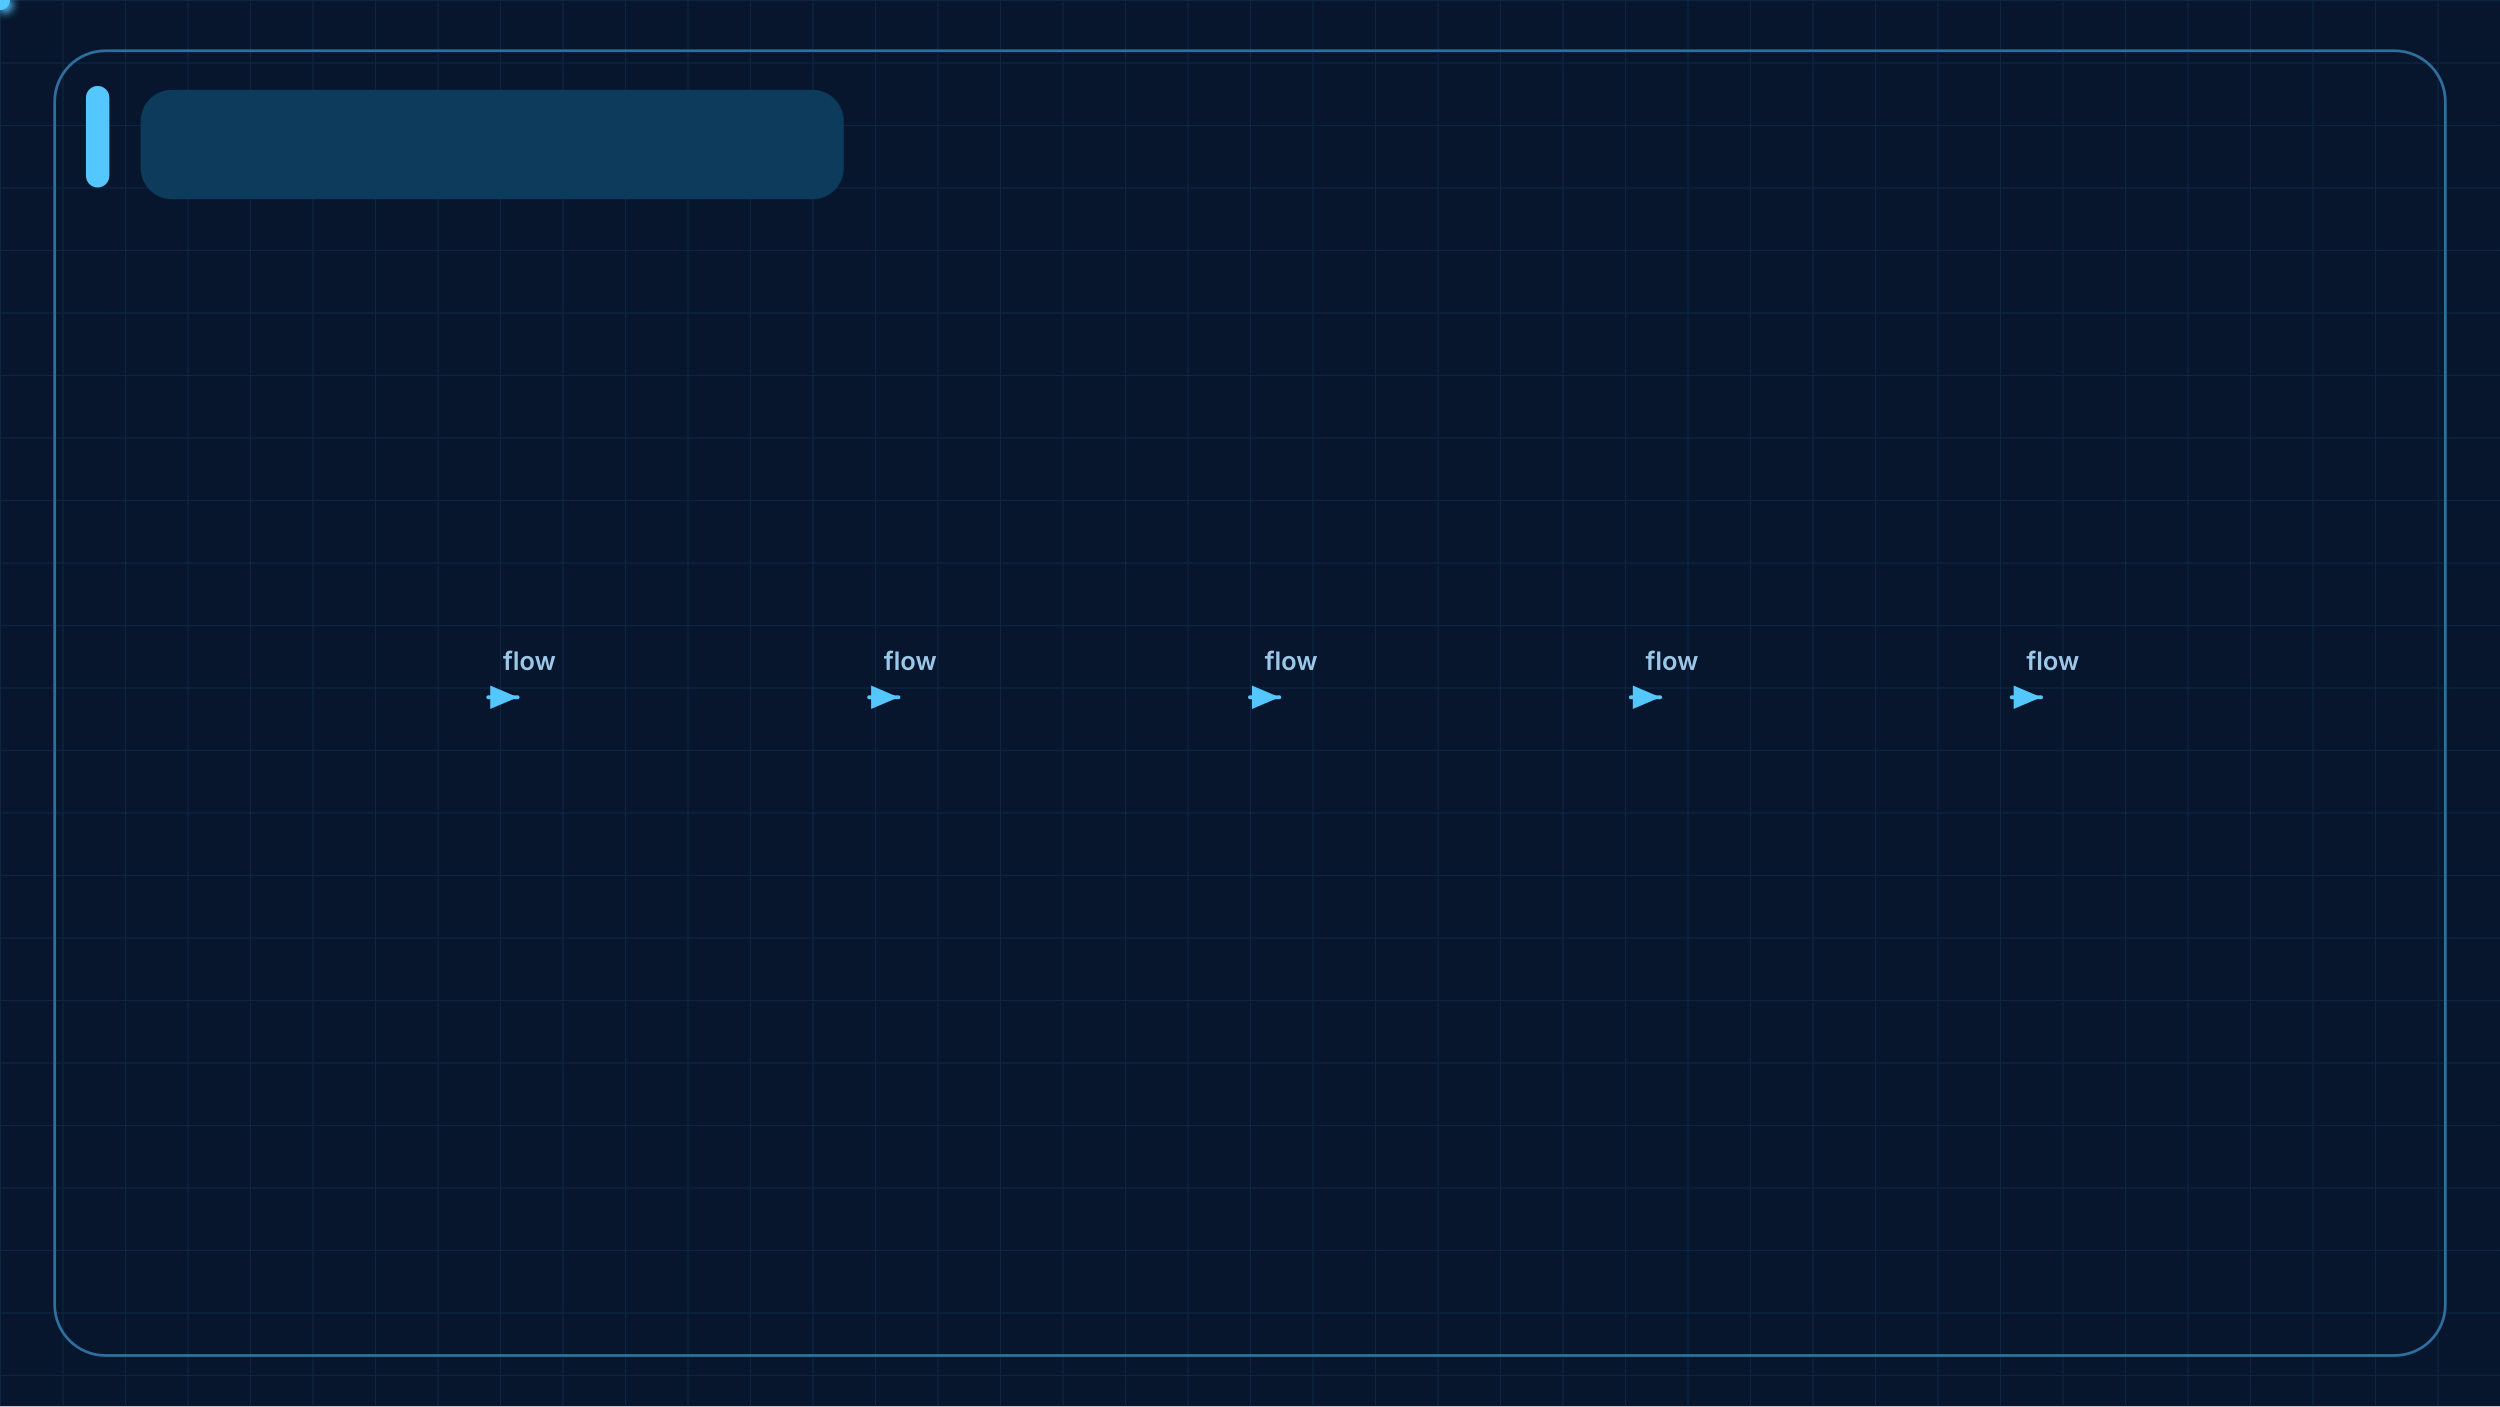
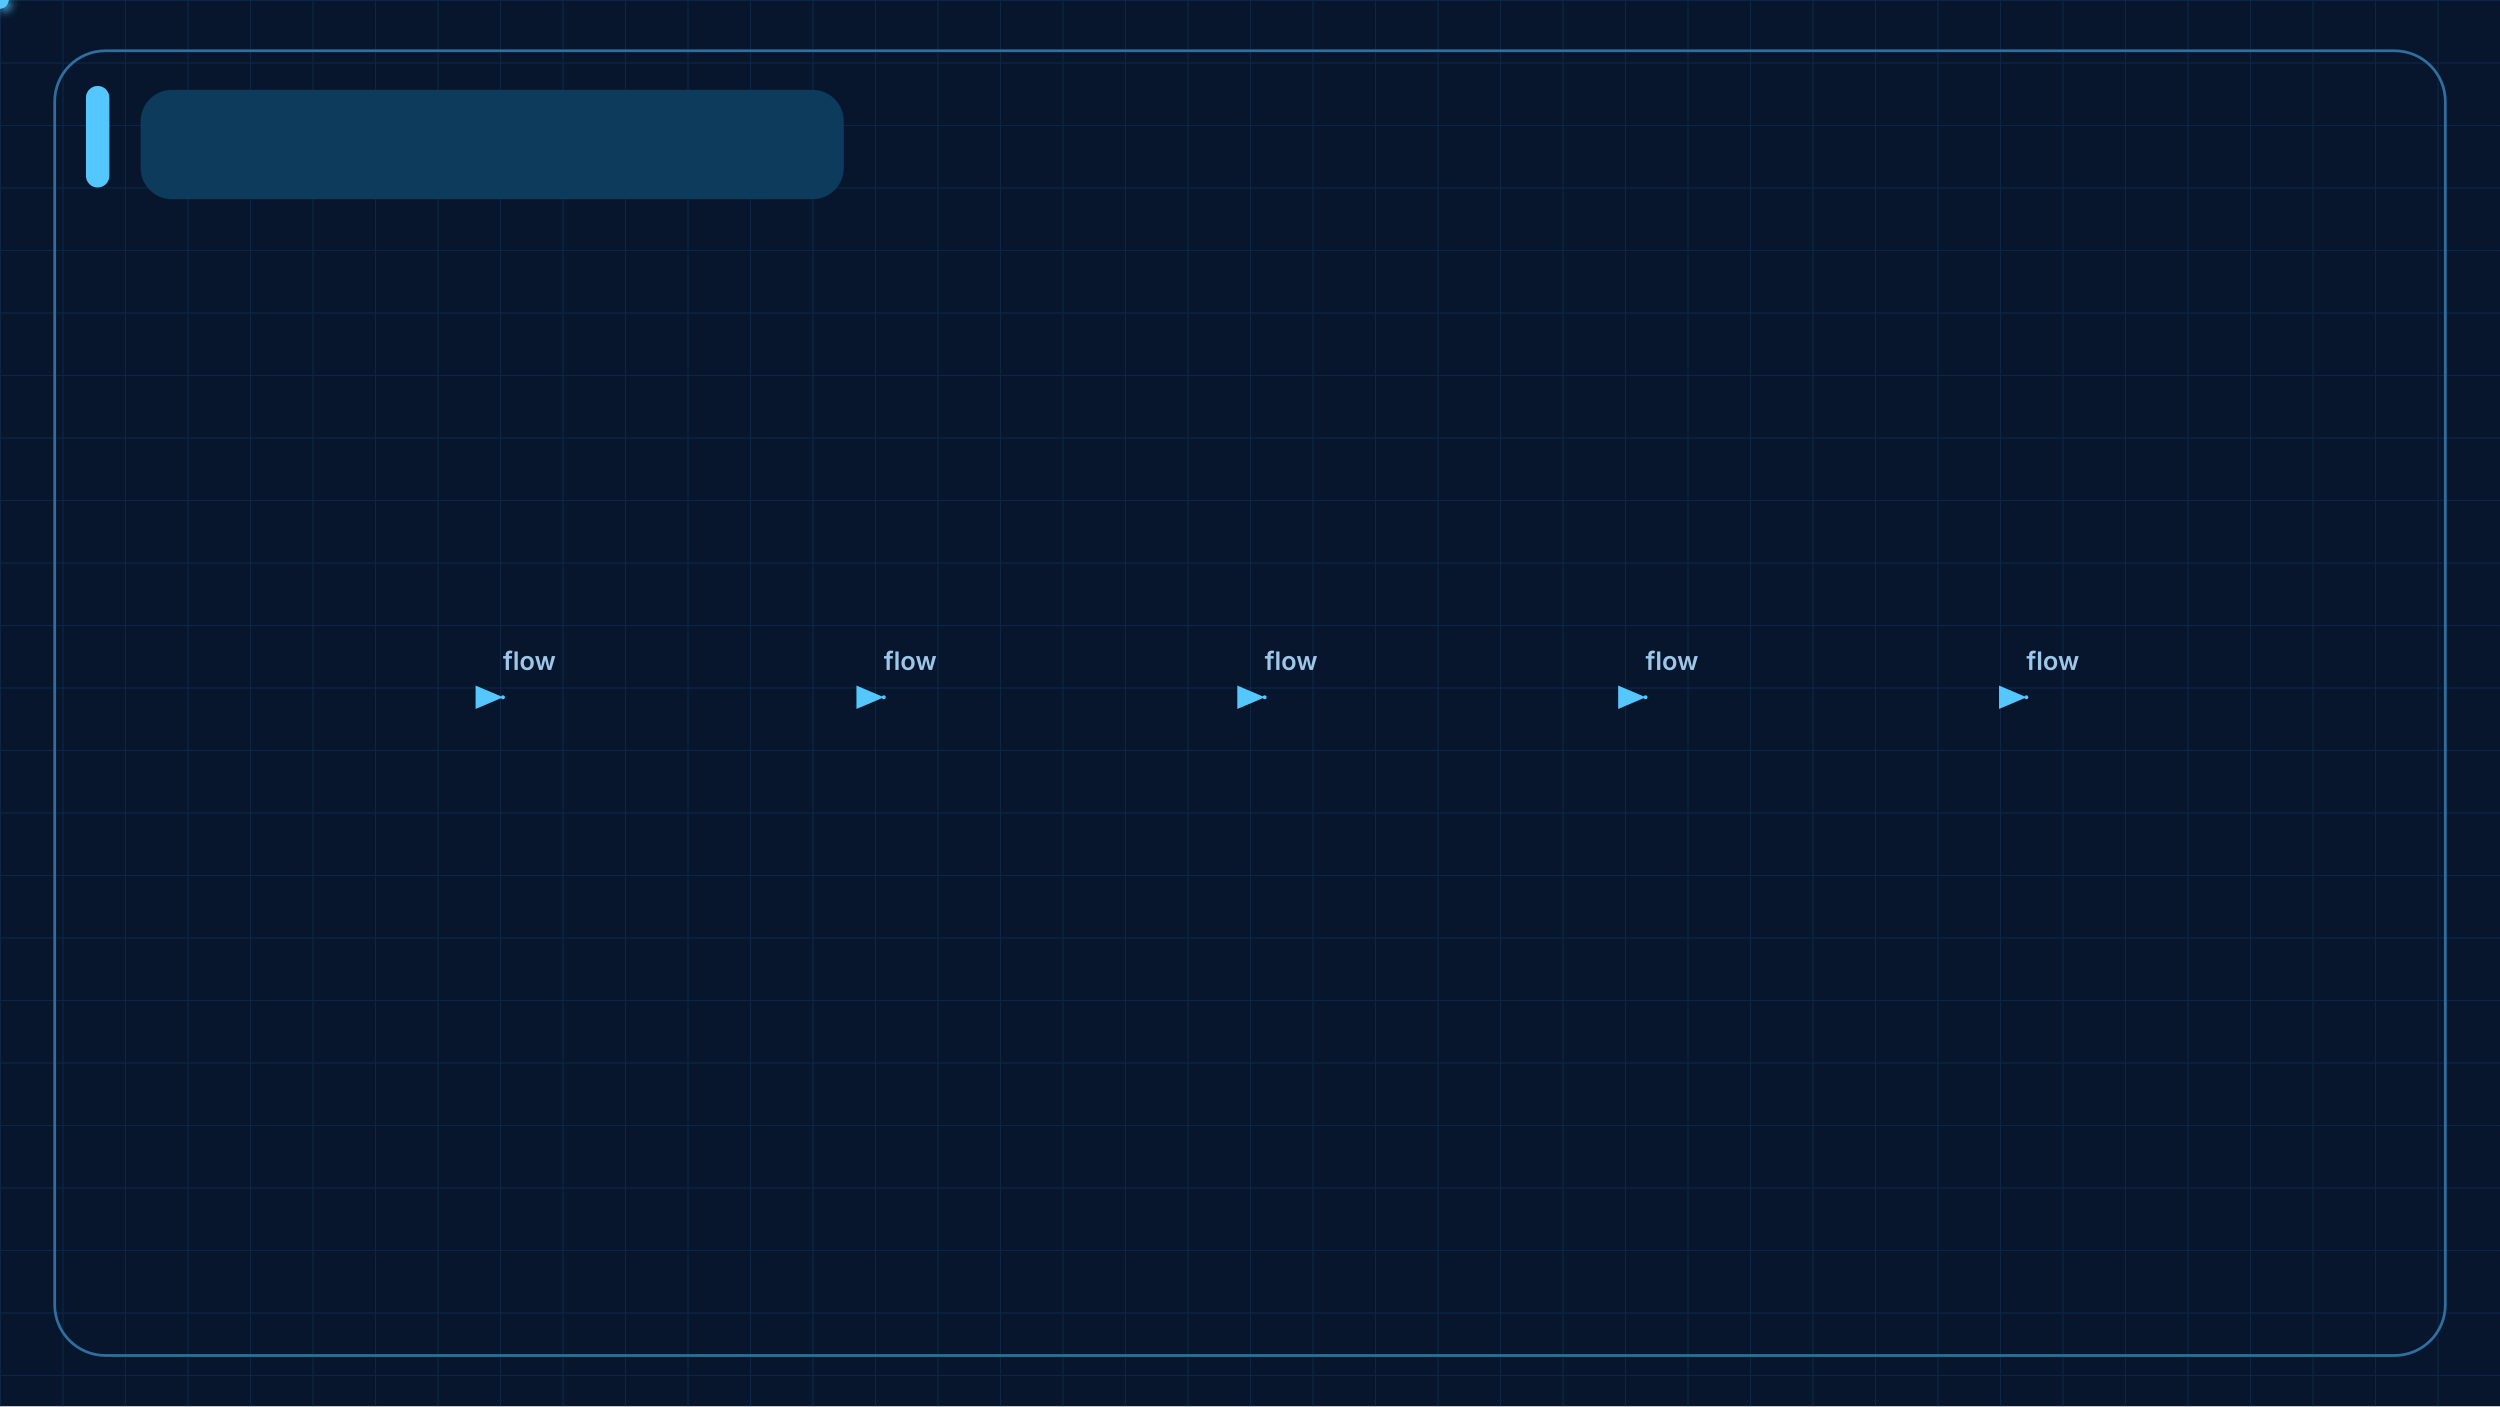
- <svg xmlns="http://www.w3.org/2000/svg" width="1280" height="720" viewBox="0 0 1280 720" role="img" aria-labelledby="diagram-title diagram-desc" data-motion-profile="teaching" data-motion-sequence="step-stagger" data-motion-edge="signal-arrow" data-motion-node="icon-performance" data-motion-group="soft-reveal" data-motion-title="highlight-sweep" data-motion-reduced="subtle">
+ <svg xmlns="http://www.w3.org/2000/svg" width="1280" height="720" viewBox="0 0 1280 720" role="img" aria-labelledby="diagram-title diagram-desc" data-motion-profile="teaching" data-motion-sequence="step-stagger" data-motion-edge="signal-arrow" data-motion-node="icon-performance" data-motion-group="soft-reveal" data-motion-title="highlight-sweep" data-motion-reduced="subtle" data-icon-system="illustrated-character-v1">
  <style>
  .title { font: 700 42px ui-sans-serif, system-ui, -apple-system, BlinkMacSystemFont, "Segoe UI", sans-serif; letter-spacing: 0; }
  .subtitle { font: 400 16px ui-sans-serif, system-ui, -apple-system, BlinkMacSystemFont, "Segoe UI", sans-serif; }
  .node-title { font: 700 18px ui-sans-serif, system-ui, -apple-system, BlinkMacSystemFont, "Segoe UI", sans-serif; }
  .node-caption { font: 400 13px ui-sans-serif, system-ui, -apple-system, BlinkMacSystemFont, "Segoe UI", sans-serif; opacity: 0.84; }
  .group-label { font: 700 14px ui-sans-serif, system-ui, -apple-system, BlinkMacSystemFont, "Segoe UI", sans-serif; text-transform: uppercase; letter-spacing: 0.08em; }
  .edge-label { font: 600 13px ui-sans-serif, system-ui, -apple-system, BlinkMacSystemFont, "Segoe UI", sans-serif; }
  .step-label { font: 700 12px ui-sans-serif, system-ui, -apple-system, BlinkMacSystemFont, "Segoe UI", sans-serif; }
  .edge-flow { stroke-linecap: round; }
  .edge-draw, .edge-base { stroke-linecap: round; stroke-linejoin: round; }
  .edge-particle { filter: url(#particle-glow); }
  .edge-arrow-particle { filter: url(#particle-glow); }
  .semantic-icon { vector-effect: non-scaling-stroke; }
  .semantic-icon-breathe { transform-box: fill-box; transform-origin: center; animation: semanticIconBreathe 2.8s ease-in-out infinite; }
  .icon-breathe-halo { pointer-events: none; filter: url(#particle-glow); }
  .node-glow, .node-burst { pointer-events: none; }
  #title-accent { transform-origin: 50px 70px; animation: titlePulse 4.8s ease-in-out infinite; }
  #title-highlight { transform-origin: 252px 74px; animation: titleSlide 5.6s ease-in-out infinite; }
  @keyframes titlePulse { 0%, 100% { opacity: 0.76; } 50% { opacity: 1; } }
  @keyframes titleSlide { 0%, 100% { transform: translateX(0); opacity: 0.9; } 50% { transform: translateX(8px); opacity: 1; } }
  @keyframes semanticIconBreathe { 0%, 100% { transform: scale(0.96); opacity: 0.72; } 50% { transform: scale(1.08); opacity: 1; } }
  @media (prefers-reduced-motion: reduce) {
    #title-accent, #title-highlight, .semantic-icon-breathe { animation: none; }
  }
</style>
  <rect width="100%" height="100%" fill="#07162c" />
  <defs>
    <filter id="soft-glow" x="-40%" y="-40%" width="180%" height="180%">
      <feGaussianBlur stdDeviation="5" result="blur" />
      <feMerge>
        <feMergeNode in="blur" />
        <feMergeNode in="SourceGraphic" />
      </feMerge>
    </filter>
    <filter id="particle-glow" x="-80%" y="-80%" width="260%" height="260%">
      <feGaussianBlur stdDeviation="2.6" result="blur" />
      <feMerge>
        <feMergeNode in="blur" />
        <feMergeNode in="SourceGraphic" />
      </feMerge>
    </filter>
    <pattern id="grid" width="32" height="32" patternUnits="userSpaceOnUse">
      <path d="M 32 0 L 0 0 0 32" fill="none" stroke="#12345c" stroke-width="1" />
    </pattern>
  </defs>
  <rect width="100%" height="100%" fill="url(#grid)" opacity="0.52" />
  <rect x="28" y="26" width="1224" height="668" rx="26" fill="none" stroke="#2f6f9f" stroke-width="1.4" opacity="1.00" />
  <rect id="title-accent" x="44" y="44" width="12" height="52" rx="6" fill="#55c7ff" />
  <rect id="title-highlight" x="72" y="46" width="360" height="56" rx="16" fill="#0d3b5c" />
  <rect class="title-sweep" x="72" y="46" width="0" height="56" rx="16" fill="#55c7ff" opacity="0.16">
    <animate attributeName="width" values="0;360;0" dur="3.20s" begin="0.34s" repeatCount="indefinite" />
    <animate attributeName="x" values="72;72;432" dur="3.20s" begin="0.34s" repeatCount="indefinite" />
  </rect>
  <text id="main-title" x="90" y="84" class="title" fill="#e6f7ff" opacity="0">
    <animate attributeName="opacity" values="0;1" dur="0.65s" begin="0.08s" fill="freeze" />
  RAG Ingestion Pipeline
</text>
  <text x="74" y="126" class="subtitle" fill="#9cc7e8" opacity="0">
    <animate attributeName="opacity" values="0;1" dur="0.65s" begin="0.28s" fill="freeze" />
  documents become chunks, embeddings, retrieval, and grounded answers
</text>
  <g id="group-rag" class="group" opacity="0">
    <animate attributeName="opacity" values="0;1" dur="0.70s" begin="0.17s" fill="freeze" />
    <rect x="45.0" y="250.0" width="1180.0" height="185.0" rx="22" fill="#0b1d38" fill-opacity="0.34" stroke="#55c7ff" stroke-width="1.6" stroke-dasharray="9 8">
  </rect>
    <text x="63.0" y="280.0" class="group-label" fill="#9cc7e8">RAG Pipeline</text>
  </g>
  <defs>
    <marker id="arrow-1" markerWidth="10" markerHeight="10" refX="7" refY="3" orient="auto" markerUnits="strokeWidth">
      <path d="M 0 0 L 7 3 L 0 6 z" fill="#55c7ff" />
    </marker>
  </defs>
  <g class="edge" data-role="process">
-     <path class="edge-base" d="M 250.0 357.0 L 265.0 357.0" fill="none" stroke="#55c7ff" stroke-width="1.3" opacity="0.24" marker-end="url(#arrow-1)" />
-     <path class="edge-draw" d="M 250.0 357.0 L 265.0 357.0" fill="none" stroke="#55c7ff" stroke-width="2.0" pathLength="1" stroke-dasharray="1" stroke-dashoffset="0" marker-end="url(#arrow-1)" />
-     <circle class="edge-particle" r="5.0" fill="#55c7ff" opacity="0.92">
-       <animateMotion dur="2.05s" repeatCount="indefinite" path="M 250.0 357.0 L 265.0 357.0" begin="-0.19s" />
+     <path class="edge-base" d="M 257.5 357.0 L 257.5 357.0" fill="none" stroke="#55c7ff" stroke-width="1.3" opacity="0.24" marker-end="url(#arrow-1)" />
+     <path class="edge-draw" d="M 257.5 357.0 L 257.5 357.0" fill="none" stroke="#55c7ff" stroke-width="2.0" pathLength="1" stroke-dasharray="1" stroke-dashoffset="0" marker-end="url(#arrow-1)" />
+     <circle class="edge-particle" r="4.3" fill="#55c7ff" opacity="0.92">
+       <animateMotion dur="2.05s" repeatCount="indefinite" path="M 257.5 357.0 L 257.5 357.0" begin="-0.19s" />
      <animate attributeName="opacity" values="0;0.92;0" dur="2.05s" begin="-0.19s" repeatCount="indefinite" />
    </circle>
    <text x="257.5" y="343.0" class="edge-label" fill="#9cc7e8" opacity="1">
    flow
  </text>
  </g>
  <defs>
    <marker id="arrow-2" markerWidth="10" markerHeight="10" refX="7" refY="3" orient="auto" markerUnits="strokeWidth">
      <path d="M 0 0 L 7 3 L 0 6 z" fill="#55c7ff" />
    </marker>
  </defs>
  <g class="edge" data-role="process">
-     <path class="edge-base" d="M 445.0 357.0 L 460.0 357.0" fill="none" stroke="#55c7ff" stroke-width="1.3" opacity="0.24" marker-end="url(#arrow-2)" />
-     <path class="edge-draw" d="M 445.0 357.0 L 460.0 357.0" fill="none" stroke="#55c7ff" stroke-width="2.0" pathLength="1" stroke-dasharray="1" stroke-dashoffset="0" marker-end="url(#arrow-2)" />
-     <circle class="edge-particle" r="5.0" fill="#55c7ff" opacity="0.92">
-       <animateMotion dur="2.05s" repeatCount="indefinite" path="M 445.0 357.0 L 460.0 357.0" begin="-0.38s" />
+     <path class="edge-base" d="M 452.5 357.0 L 452.5 357.0" fill="none" stroke="#55c7ff" stroke-width="1.3" opacity="0.24" marker-end="url(#arrow-2)" />
+     <path class="edge-draw" d="M 452.5 357.0 L 452.5 357.0" fill="none" stroke="#55c7ff" stroke-width="2.0" pathLength="1" stroke-dasharray="1" stroke-dashoffset="0" marker-end="url(#arrow-2)" />
+     <circle class="edge-particle" r="4.3" fill="#55c7ff" opacity="0.92">
+       <animateMotion dur="2.05s" repeatCount="indefinite" path="M 452.5 357.0 L 452.5 357.0" begin="-0.38s" />
      <animate attributeName="opacity" values="0;0.92;0" dur="2.05s" begin="-0.38s" repeatCount="indefinite" />
    </circle>
    <text x="452.5" y="343.0" class="edge-label" fill="#9cc7e8" opacity="1">
    flow
  </text>
  </g>
  <defs>
    <marker id="arrow-3" markerWidth="10" markerHeight="10" refX="7" refY="3" orient="auto" markerUnits="strokeWidth">
      <path d="M 0 0 L 7 3 L 0 6 z" fill="#55c7ff" />
    </marker>
  </defs>
  <g class="edge" data-role="process">
-     <path class="edge-base" d="M 640.0 357.0 L 655.0 357.0" fill="none" stroke="#55c7ff" stroke-width="1.3" opacity="0.24" marker-end="url(#arrow-3)" />
-     <path class="edge-draw" d="M 640.0 357.0 L 655.0 357.0" fill="none" stroke="#55c7ff" stroke-width="2.0" pathLength="1" stroke-dasharray="1" stroke-dashoffset="0" marker-end="url(#arrow-3)" />
-     <circle class="edge-particle" r="5.0" fill="#55c7ff" opacity="0.92">
-       <animateMotion dur="2.05s" repeatCount="indefinite" path="M 640.0 357.0 L 655.0 357.0" begin="-0.57s" />
+     <path class="edge-base" d="M 647.5 357.0 L 647.5 357.0" fill="none" stroke="#55c7ff" stroke-width="1.3" opacity="0.24" marker-end="url(#arrow-3)" />
+     <path class="edge-draw" d="M 647.5 357.0 L 647.5 357.0" fill="none" stroke="#55c7ff" stroke-width="2.0" pathLength="1" stroke-dasharray="1" stroke-dashoffset="0" marker-end="url(#arrow-3)" />
+     <circle class="edge-particle" r="4.3" fill="#55c7ff" opacity="0.92">
+       <animateMotion dur="2.05s" repeatCount="indefinite" path="M 647.5 357.0 L 647.5 357.0" begin="-0.57s" />
      <animate attributeName="opacity" values="0;0.92;0" dur="2.05s" begin="-0.57s" repeatCount="indefinite" />
    </circle>
    <text x="647.5" y="343.0" class="edge-label" fill="#9cc7e8" opacity="1">
    flow
  </text>
  </g>
  <defs>
    <marker id="arrow-4" markerWidth="10" markerHeight="10" refX="7" refY="3" orient="auto" markerUnits="strokeWidth">
      <path d="M 0 0 L 7 3 L 0 6 z" fill="#55c7ff" />
    </marker>
  </defs>
  <g class="edge" data-role="process">
-     <path class="edge-base" d="M 835.0 357.0 L 850.0 357.0" fill="none" stroke="#55c7ff" stroke-width="1.3" opacity="0.24" marker-end="url(#arrow-4)" />
-     <path class="edge-draw" d="M 835.0 357.0 L 850.0 357.0" fill="none" stroke="#55c7ff" stroke-width="2.0" pathLength="1" stroke-dasharray="1" stroke-dashoffset="0" marker-end="url(#arrow-4)" />
-     <circle class="edge-particle" r="5.0" fill="#55c7ff" opacity="0.92">
-       <animateMotion dur="2.05s" repeatCount="indefinite" path="M 835.0 357.0 L 850.0 357.0" begin="-0.76s" />
+     <path class="edge-base" d="M 842.5 357.0 L 842.5 357.0" fill="none" stroke="#55c7ff" stroke-width="1.3" opacity="0.24" marker-end="url(#arrow-4)" />
+     <path class="edge-draw" d="M 842.5 357.0 L 842.5 357.0" fill="none" stroke="#55c7ff" stroke-width="2.0" pathLength="1" stroke-dasharray="1" stroke-dashoffset="0" marker-end="url(#arrow-4)" />
+     <circle class="edge-particle" r="4.3" fill="#55c7ff" opacity="0.92">
+       <animateMotion dur="2.05s" repeatCount="indefinite" path="M 842.5 357.0 L 842.5 357.0" begin="-0.76s" />
      <animate attributeName="opacity" values="0;0.92;0" dur="2.05s" begin="-0.76s" repeatCount="indefinite" />
    </circle>
    <text x="842.5" y="343.0" class="edge-label" fill="#9cc7e8" opacity="1">
    flow
  </text>
  </g>
  <defs>
    <marker id="arrow-5" markerWidth="10" markerHeight="10" refX="7" refY="3" orient="auto" markerUnits="strokeWidth">
      <path d="M 0 0 L 7 3 L 0 6 z" fill="#55c7ff" />
    </marker>
  </defs>
  <g class="edge" data-role="process">
-     <path class="edge-base" d="M 1030.0 357.0 L 1045.0 357.0" fill="none" stroke="#55c7ff" stroke-width="1.3" opacity="0.24" marker-end="url(#arrow-5)" />
-     <path class="edge-draw" d="M 1030.0 357.0 L 1045.0 357.0" fill="none" stroke="#55c7ff" stroke-width="2.0" pathLength="1" stroke-dasharray="1" stroke-dashoffset="0" marker-end="url(#arrow-5)" />
-     <circle class="edge-particle" r="5.0" fill="#55c7ff" opacity="0.92">
-       <animateMotion dur="2.05s" repeatCount="indefinite" path="M 1030.0 357.0 L 1045.0 357.0" begin="-0.95s" />
-       <animate attributeName="opacity" values="0;0.92;0" dur="2.05s" begin="-0.95s" repeatCount="indefinite" />
-     </circle>
+     <path class="edge-base" d="M 1037.5 357.0 L 1037.5 357.0" fill="none" stroke="#55c7ff" stroke-width="1.3" opacity="0.24" marker-end="url(#arrow-5)" />
+     <path class="edge-draw" d="M 1037.5 357.0 L 1037.5 357.0" fill="none" stroke="#55c7ff" stroke-width="2.0" pathLength="1" stroke-dasharray="1" stroke-dashoffset="0" marker-end="url(#arrow-5)" />
    <text x="1037.5" y="343.0" class="edge-label" fill="#9cc7e8" opacity="1">
    flow
  </text>
  </g>
  <g id="node-docs" class="node motion-node" data-role="source" opacity="0">
    <animate attributeName="opacity" values="0;1" dur="0.55s" begin="0.25s" fill="freeze" />
    <rect x="70.0" y="315.0" width="180.0" height="84.0" rx="8.0" fill="#0b273c" stroke="#7dd3fc" stroke-width="1.8" />
-     <g id="icon-docs-root" class="semantic-icon-wrap semantic-icon-root semantic-icon-folder" data-icon="folder" data-node-id="docs" opacity="0.94">
-       <path class="semantic-icon icon-filled semantic-icon-folder icon-folder-body" d="M 88.6 346.9 H 105.0 L 109.6 340.6 H 130.6 V 374.2 H 88.6 Z" stroke="#7dd3fc" stroke-width="3" stroke-linecap="round" stroke-linejoin="round" fill="#244d66" />
-       <g class="icon-semantic-motion icon-motion-folder-open" data-icon-motion="folder-open">
-         <path d="M 90.3 346.9 H 105.4 L 110.0 340.6 H 129.5" fill="none" stroke="#7dd3fc" stroke-width="3.2" stroke-linecap="round" stroke-linejoin="round" opacity="0.92">
-           <animateTransform attributeName="transform" type="rotate" values="3 90.3 346.9;-20 90.3 346.9;3 90.3 346.9" dur="2.27s" begin="0.77s" repeatCount="indefinite" />
-           <animate attributeName="opacity" values="0.36;0.96;0.36" dur="2.27s" begin="0.77s" repeatCount="indefinite" />
-         </path>
-         <path class="icon-folder-file-line" d="M 98.7 360.4 H 120.9" fill="none" stroke="#7dd3fc" stroke-width="2.5" stroke-linecap="round" pathLength="1" stroke-dasharray="1" stroke-dashoffset="1" opacity="0">
-           <animate attributeName="stroke-dashoffset" values="1;0;0;1" keyTimes="0;0.16;0.52;1" dur="2.27s" begin="0.93s" repeatCount="indefinite" />
-           <animate attributeName="opacity" values="0;0.86;0.72;0" keyTimes="0;0.12;0.58;1" dur="2.27s" begin="0.93s" repeatCount="indefinite" />
-         </path>
+     <g class="semantic-icon-wrap semantic-icon-character-wrap" data-icon="folder" data-node-id="docs" opacity="0.98">
+       <g id="icon-docs-root" class="semantic-icon semantic-icon-illustrated-character-v1" data-semantic-role="file-store-ready" data-rest-opacity="1" transform="translate(88.8 332.6) scale(0.4872)">
+         <g class="illustrated-character-motion-shell">
+           <path id="icon-docs-folder" class="illustrated-character-part illustrated-character-folder" data-rest-opacity="1" d="M17 36h27l7 8h32v37H17z" fill="#ffd45e" stroke="#283047" stroke-width="3" stroke-linecap="round" stroke-linejoin="round" />
+           <path id="icon-docs-tab" class="illustrated-character-part illustrated-character-tab" data-rest-opacity="1" d="M18 36h25l7 8H18z" fill="#ff9e42" stroke="#283047" stroke-width="3" stroke-linecap="round" stroke-linejoin="round" />
+           <path id="icon-docs-sheet" class="illustrated-character-part illustrated-character-sheet" data-rest-opacity="1" d="M47 49h23v24H47z" fill="#fffdf6" stroke="#283047" stroke-width="3" stroke-linecap="round" stroke-linejoin="round" />
+           <path id="icon-docs-sheet-line" class="illustrated-character-part illustrated-character-sheet-line" data-rest-opacity="1" d="M52 58h12m-12 6h9" fill="none" stroke="#283047" stroke-width="3" stroke-linecap="round" stroke-linejoin="round" />
+           <circle id="icon-docs-seal" class="illustrated-character-part illustrated-character-seal" data-rest-opacity="1" cx="75" cy="72" r="8" fill="#49c99a" stroke="#283047" stroke-width="3" stroke-linecap="round" stroke-linejoin="round" />
+           <path id="icon-docs-seal-mark" class="illustrated-character-part illustrated-character-seal-mark" data-rest-opacity="1" d="M71 72l3 3 5-6" fill="none" stroke="#283047" stroke-width="3" stroke-linecap="round" stroke-linejoin="round" />
+         </g>
      </g>
    </g>
    <text x="186.4" y="343.0" text-anchor="middle" fill="#e6f7ff">
      <tspan x="186.4" dy="18" class="node-title">Docs</tspan>
      <tspan x="186.4" dy="17" class="node-caption">source</tspan>
      <tspan x="186.4" dy="17" class="node-caption">files</tspan>
    </text>
  </g>
  <g id="node-chunk" class="node motion-node" data-role="process" opacity="0">
    <animate attributeName="opacity" values="0;1" dur="0.55s" begin="0.37s" fill="freeze" />
    <rect x="265.0" y="315.0" width="180.0" height="84.0" rx="8.0" fill="#0b1d38" stroke="#55c7ff" stroke-width="1.8" />
-     <g id="icon-chunk-root" class="semantic-icon-wrap semantic-icon-root semantic-icon-file" data-icon="file" data-node-id="chunk" opacity="0.94">
-       <g class="semantic-icon-file-page icon-file-page-motion" opacity="0.96">
-         <animateTransform attributeName="transform" type="translate" values="-11.3 11.8;3.4 -2.9;0 0;0 0" keyTimes="0;0.22;0.34;1" dur="2.05s" begin="0.75s" repeatCount="indefinite" />
-         <animate attributeName="opacity" values="0;1;1;0.92" keyTimes="0;0.14;0.74;1" dur="2.05s" begin="0.75s" repeatCount="indefinite" />
-         <g transform="translate(304.6 357.0)">
-           <g>
-             <animateTransform attributeName="transform" type="scale" values="0.78;1.22;1;1" keyTimes="0;0.22;0.34;1" dur="2.05s" begin="0.75s" repeatCount="indefinite" />
-             <g transform="translate(-304.6 -357.0)">
-               <path class="semantic-icon icon-filled semantic-icon-file icon-file-sheet" d="M 289.5 336.0 H 310.5 L 319.7 345.2 V 378.0 H 289.5 Z" fill="#1b4264" stroke="#55c7ff" stroke-width="3" stroke-linecap="round" stroke-linejoin="round" />
-               <g class="icon-file-fold-motion">
-                 <animateTransform attributeName="transform" type="rotate" values="-38 310.5 336.0;0 310.5 336.0;0 310.5 336.0;-16 310.5 336.0;0 310.5 336.0" keyTimes="0;0.20;0.64;0.78;1" dur="2.05s" begin="0.81s" repeatCount="indefinite" />
-                 <path d="M 310.5 336.0 L 319.7 345.2 H 310.5 Z" fill="#285f86" stroke="#55c7ff" stroke-width="2.2" stroke-linejoin="round" />
-                 <path d="M 310.5 336.0 V 345.2 H 319.7" fill="none" stroke="#55c7ff" stroke-width="2.4" stroke-linecap="round" stroke-linejoin="round" opacity="0.88" />
-               </g>
-             </g>
-           </g>
-         </g>
-       </g>
-       <g class="icon-semantic-motion icon-motion-file-lines" data-icon-motion="file-lines">
-         <path d="M 295.8 353.2 H 313.8" fill="none" stroke="#55c7ff" stroke-width="2.4" stroke-linecap="round" pathLength="1" stroke-dasharray="1" stroke-dashoffset="1" opacity="0.76">
-           <animate attributeName="stroke-dashoffset" values="1;0;0;1" keyTimes="0;0.08;0.68;1" dur="1.91s" begin="1.11s" repeatCount="indefinite" />
-           <animate attributeName="opacity" values="0;0.92;0.92;0" keyTimes="0;0.06;0.66;1" dur="1.91s" begin="1.11s" repeatCount="indefinite" />
-         </path>
-         <path d="M 295.8 360.8 H 311.3" fill="none" stroke="#55c7ff" stroke-width="2.4" stroke-linecap="round" pathLength="1" stroke-dasharray="1" stroke-dashoffset="1" opacity="0.76">
-           <animate attributeName="stroke-dashoffset" values="1;0;0;1" keyTimes="0;0.08;0.68;1" dur="1.91s" begin="1.15s" repeatCount="indefinite" />
-           <animate attributeName="opacity" values="0;0.92;0.92;0" keyTimes="0;0.06;0.66;1" dur="1.91s" begin="1.15s" repeatCount="indefinite" />
-         </path>
-         <path d="M 295.8 367.9 H 308.8" fill="none" stroke="#55c7ff" stroke-width="2.4" stroke-linecap="round" pathLength="1" stroke-dasharray="1" stroke-dashoffset="1" opacity="0.76">
-           <animate attributeName="stroke-dashoffset" values="1;0;0;1" keyTimes="0;0.08;0.68;1" dur="1.91s" begin="1.20s" repeatCount="indefinite" />
-           <animate attributeName="opacity" values="0;0.92;0.92;0" keyTimes="0;0.06;0.66;1" dur="1.91s" begin="1.20s" repeatCount="indefinite" />
-         </path>
+     <g class="semantic-icon-wrap semantic-icon-character-wrap" data-icon="file" data-node-id="chunk" opacity="0.98">
+       <g id="icon-chunk-root" class="semantic-icon semantic-icon-illustrated-character-v1" data-semantic-role="note-write-settle" data-rest-opacity="1" transform="translate(283.8 332.6) scale(0.4872)">
+         <g class="illustrated-character-motion-shell">
+           <path id="icon-chunk-page" class="illustrated-character-part illustrated-character-page" data-rest-opacity="1" d="M28 18h30l15 15v49H28z" fill="#fffdf6" stroke="#283047" stroke-width="3" stroke-linecap="round" stroke-linejoin="round" />
+           <path id="icon-chunk-corner" class="illustrated-character-part illustrated-character-corner" data-rest-opacity="1" d="M58 18v16h15" fill="#c5b8f2" stroke="#283047" stroke-width="3" stroke-linecap="round" stroke-linejoin="round" />
+           <path id="icon-chunk-line-1" class="illustrated-character-part illustrated-character-line-1" data-rest-opacity="1" d="M38 48h25" fill="none" stroke="#283047" stroke-width="3" stroke-linecap="round" stroke-linejoin="round" />
+           <path id="icon-chunk-line-2" class="illustrated-character-part illustrated-character-line-2" data-rest-opacity="1" d="M38 57h22" fill="none" stroke="#283047" stroke-width="3" stroke-linecap="round" stroke-linejoin="round" />
+           <path id="icon-chunk-line-3" class="illustrated-character-part illustrated-character-line-3" data-rest-opacity="1" d="M38 66h16" fill="none" stroke="#283047" stroke-width="3" stroke-linecap="round" stroke-linejoin="round" />
+           <circle id="icon-chunk-dot" class="illustrated-character-part illustrated-character-dot" data-rest-opacity="1" cx="30" cy="74" r="5" fill="#49c99a" stroke="#283047" stroke-width="3" stroke-linecap="round" stroke-linejoin="round" />
+         </g>
      </g>
    </g>
    <text x="381.4" y="343.0" text-anchor="middle" fill="#e6f7ff">
      <tspan x="381.4" dy="18" class="node-title">Chunk</tspan>
      <tspan x="381.4" dy="17" class="node-caption">split text</tspan>
    </text>
  </g>
  <g id="node-embed" class="node motion-node" data-role="tool" opacity="0">
    <animate attributeName="opacity" values="0;1" dur="0.55s" begin="0.49s" fill="freeze" />
    <rect x="460.0" y="315.0" width="180.0" height="84.0" rx="8.0" fill="#1f2835" stroke="#f6d365" stroke-width="1.8" />
-     <g id="icon-embed-root" class="semantic-icon-wrap semantic-icon-root semantic-icon-api" data-icon="api" data-node-id="embed" opacity="0.94">
-       <rect id="icon-embed-left-endpoint" x="479.4" y="347.3" width="6.3" height="19.3" rx="3.1" fill="#4e4e40" stroke="#f6d365" stroke-width="2.7" />
-       <rect id="icon-embed-right-endpoint" x="513.5" y="347.3" width="6.3" height="19.3" rx="3.1" fill="#4e4e40" stroke="#f6d365" stroke-width="2.7" />
-       <path d="M 489.1 357.0 H 510.1" class="semantic-icon semantic-icon-api" fill="none" stroke="#f6d365" stroke-width="3" stroke-linecap="round" stroke-linejoin="round" opacity="0.62" />
-       <path d="M 496.2 352.8 L 500.9 357.0 L 496.2 361.2            M 504.2 361.2 L 499.6 357.0 L 504.2 352.8" fill="none" stroke="#f6d365" stroke-width="2.2" stroke-linecap="round" stroke-linejoin="round" opacity="0.86" />
-       <circle id="icon-embed-request-token" class="icon-runtime-part" cx="490.4" cy="357.0" r="3.4" fill="#f6d365" opacity="0" />
-       <circle id="icon-embed-response-token" class="icon-runtime-part" cx="508.8" cy="357.0" r="2.7" fill="#f6d365" opacity="0" />
-       <circle id="icon-embed-target-ring" class="icon-runtime-part" cx="509.3" cy="357.0" r="4.6" fill="none" stroke="#f6d365" stroke-width="2" opacity="0" />
-       <text id="icon-embed-status" class="icon-runtime-part" x="499.6" y="361.2" text-anchor="middle" fill="#f6d365" stroke="none" font-size="8.8" font-weight="700" opacity="0">200</text>
-       <g class="icon-semantic-motion icon-motion-api-ping" data-icon-motion="api-ping">
-         <circle r="5.0" fill="#f6d365" opacity="0">
-           <animateMotion dur="2.15s" begin="1.01s" repeatCount="indefinite" path="M 483.2 357.0 H 516.0" />
-           <animate attributeName="opacity" values="0;0.98;0" dur="2.15s" begin="1.01s" repeatCount="indefinite" />
-         </circle>
-         <circle cx="516.0" cy="357.0" r="5.0" fill="none" stroke="#f6d365" stroke-width="2.1" opacity="0">
-           <animate attributeName="r" values="4.2;15.1" dur="2.15s" begin="1.25s" repeatCount="indefinite" />
-           <animate attributeName="opacity" values="0;0.58;0" dur="2.15s" begin="1.25s" repeatCount="indefinite" />
-         </circle>
+     <g class="semantic-icon-wrap semantic-icon-character-wrap" data-icon="api" data-node-id="embed" opacity="0.98">
+       <g id="icon-embed-root" class="semantic-icon semantic-icon-illustrated-character-v1" data-semantic-role="signal-request-return" data-rest-opacity="1" transform="translate(478.8 332.6) scale(0.4872)">
+         <g class="illustrated-character-motion-shell">
+           <rect id="icon-embed-interface" class="illustrated-character-part illustrated-character-interface" data-rest-opacity="1" x="19" y="27" width="62" height="46" rx="7" fill="#fffdf6" stroke="#283047" stroke-width="3" stroke-linecap="round" stroke-linejoin="round" />
+           <path id="icon-embed-interface-top" class="illustrated-character-part illustrated-character-interface-top" data-rest-opacity="1" d="M20 39h60" fill="none" stroke="#283047" stroke-width="3" stroke-linecap="round" stroke-linejoin="round" />
+           <circle id="icon-embed-interface-dot" class="illustrated-character-part illustrated-character-interface-dot" data-rest-opacity="1" cx="28" cy="33" r="2" fill="#ffd2b8" stroke="#283047" stroke-width="3" stroke-linecap="round" stroke-linejoin="round" />
+           <path id="icon-embed-request" class="illustrated-character-part illustrated-character-request" data-rest-opacity="1" d="M31 53h24m-7-7 7 7-7 7" fill="none" stroke="#283047" stroke-width="3" stroke-linecap="round" stroke-linejoin="round" />
+           <path id="icon-embed-receipt" class="illustrated-character-part illustrated-character-receipt" data-rest-opacity="1" d="M68 61H44m7-7-7 7 7 7" fill="none" stroke="#283047" stroke-width="3" stroke-linecap="round" stroke-linejoin="round" />
+           <circle id="icon-embed-status" class="illustrated-character-part illustrated-character-status" data-rest-opacity="1" cx="73" cy="28" r="7" fill="#49c99a" stroke="#283047" stroke-width="3" stroke-linecap="round" stroke-linejoin="round" />
+         </g>
      </g>
    </g>
    <text x="576.4" y="343.0" text-anchor="middle" fill="#e6f7ff">
      <tspan x="576.4" dy="18" class="node-title">Embed</tspan>
      <tspan x="576.4" dy="17" class="node-caption">vectors</tspan>
    </text>
  </g>
  <g id="node-vector" class="node motion-node" data-role="memory" opacity="0">
    <animate attributeName="opacity" values="0;1" dur="0.55s" begin="0.61s" fill="freeze" />
    <rect x="655.0" y="315.0" width="180.0" height="84.0" rx="8.0" fill="#0b2f2b" stroke="#33e6a6" stroke-width="1.8" />
-     <g id="icon-vector-root" class="semantic-icon-wrap semantic-icon-root semantic-icon-database" data-icon="database" data-node-id="vector" opacity="0.94">
-       <ellipse id="icon-vector-lid" cx="694.6" cy="344.0" rx="17.2" ry="7.1" class="semantic-icon icon-filled semantic-icon-database" stroke="#33e6a6" stroke-width="3" stroke-linecap="round" stroke-linejoin="round" fill="#145746" />
-       <path id="icon-vector-body" d="M 677.4 344.0 L 677.4 367.9            C 677.4 375.5, 711.8 375.5, 711.8 367.9            L 711.8 344.0" class="semantic-icon semantic-icon-database" fill="none" stroke="#33e6a6" stroke-width="3" stroke-linecap="round" stroke-linejoin="round" />
-       <path id="icon-vector-layer-1" d="M 677.4 357.0 C 677.4 364.1, 711.8 364.1, 711.8 357.0" class="semantic-icon semantic-icon-database" fill="none" stroke="#33e6a6" stroke-width="3" stroke-linecap="round" stroke-linejoin="round" opacity="0.72" />
-       <path id="icon-vector-layer-2" d="M 679.5 365.8 C 686.6 370.9, 702.6 370.9, 709.7 365.8" class="semantic-icon semantic-icon-database" fill="none" stroke="#33e6a6" stroke-width="3" stroke-linecap="round" stroke-linejoin="round" opacity="0.56" />
-       <circle id="icon-vector-write-token" class="icon-runtime-part" cx="685.1" cy="337.3" r="3.4" fill="#33e6a6" opacity="0" />
-       <circle id="icon-vector-flash" class="icon-runtime-part" cx="694.6" cy="359.1" r="15.1" fill="none" stroke="#33e6a6" stroke-width="2" opacity="0" />
-       <g class="icon-semantic-motion icon-motion-database-write" data-icon-motion="database-write">
-         <ellipse class="icon-database-top-bounce" cx="694.6" cy="344.0" rx="17.6" ry="5.9" fill="none" stroke="#33e6a6" stroke-width="2.4" opacity="0.74">
-           <animate attributeName="ry" values="5.9;3.6;8.2;5.9" keyTimes="0;0.18;0.34;1" dur="2.27s" begin="1.13s" repeatCount="indefinite" />
-           <animateTransform attributeName="transform" type="translate" values="0 0;0 2.1;0 -1.3;0 0" keyTimes="0;0.18;0.34;1" dur="2.27s" begin="1.13s" repeatCount="indefinite" />
-           <animate attributeName="opacity" values="0.36;0.88;0.64;0.36" keyTimes="0;0.18;0.34;1" dur="2.27s" begin="1.13s" repeatCount="indefinite" />
-         </ellipse>
-         <path d="M 679.1 342.7 H 710.1" fill="none" stroke="#33e6a6" stroke-width="3" stroke-linecap="round" pathLength="1" stroke-dasharray="1" stroke-dashoffset="1" opacity="0.95">
-           <animate attributeName="stroke-dashoffset" values="1;0;0;1" keyTimes="0;0.22;0.68;1" dur="2.27s" begin="1.13s" repeatCount="indefinite" />
-           <animate attributeName="opacity" values="0;0.95;0.95;0" keyTimes="0;0.12;0.72;1" dur="2.27s" begin="1.13s" repeatCount="indefinite" />
-         </path>
-         <circle r="4.6" fill="#33e6a6" opacity="0">
-           <animateMotion dur="2.27s" begin="1.21s" repeatCount="indefinite" path="M 679.1 359.5 H 710.1" />
-           <animate attributeName="opacity" values="0;0.92;0" dur="2.27s" begin="1.21s" repeatCount="indefinite" />
-         </circle>
-         <path class="icon-database-layer-flash" d="M 678.2 367.9 C 685.8 372.5, 703.4 372.5, 711.0 367.9" fill="none" stroke="#33e6a6" stroke-width="2.3" stroke-linecap="round" opacity="0">
-           <animateTransform attributeName="transform" type="translate" values="0 0;0 3.8;0 -1.7;0 0" keyTimes="0;0.18;0.34;1" dur="2.27s" begin="1.29s" repeatCount="indefinite" />
-           <animate attributeName="opacity" values="0;0.74;0.32;0" keyTimes="0;0.18;0.44;1" dur="2.27s" begin="1.29s" repeatCount="indefinite" />
-         </path>
+     <g class="semantic-icon-wrap semantic-icon-character-wrap" data-icon="database" data-node-id="vector" opacity="0.98">
+       <g id="icon-vector-root" class="semantic-icon semantic-icon-illustrated-character-v1" data-semantic-role="ingest-settle-confirm" data-rest-opacity="1" transform="translate(673.8 332.6) scale(0.4872)">
+         <g class="illustrated-character-motion-shell">
+           <path id="icon-vector-hat" class="illustrated-character-part illustrated-character-hat" data-rest-opacity="1" d="M31 29c8-15 30-15 38 0l-4 8H35z" fill="#ff9e42" stroke="#283047" stroke-width="3" stroke-linecap="round" stroke-linejoin="round" />
+           <path id="icon-vector-hat-band" class="illustrated-character-part illustrated-character-hat-band" data-rest-opacity="1" d="M34 35h32" fill="none" stroke="#283047" stroke-width="3" stroke-linecap="round" stroke-linejoin="round" />
+           <path id="icon-vector-bucket" class="illustrated-character-part illustrated-character-bucket" data-rest-opacity="1" d="M27 43h47l-5 43H32z" fill="#39b8b5" stroke="#283047" stroke-width="3" stroke-linecap="round" stroke-linejoin="round" />
+           <path id="icon-vector-handle" class="illustrated-character-part illustrated-character-handle" data-rest-opacity="1" d="M34 45c0-18 33-18 33 0" fill="none" stroke="#283047" stroke-width="3" stroke-linecap="round" stroke-linejoin="round" />
+           <path id="icon-vector-liquid" class="illustrated-character-part illustrated-character-liquid" data-rest-opacity="1" d="M31 71c9-6 16 5 25 0 7-4 12 0 15 2l-2 13H32z" fill="#ff9e42" stroke="#283047" stroke-width="3" stroke-linecap="round" stroke-linejoin="round" />
+           <circle id="icon-vector-bead" class="illustrated-character-part illustrated-character-bead" data-rest-opacity="1" cx="51" cy="24" r="4" fill="#ffd45e" stroke="#283047" stroke-width="3" stroke-linecap="round" stroke-linejoin="round" />
+           <path id="icon-vector-check" class="illustrated-character-part illustrated-character-check" data-rest-opacity="1" d="M47 56l5 5 10-11" fill="none" stroke="#283047" stroke-width="3" stroke-linecap="round" stroke-linejoin="round" />
+           <path id="icon-vector-spill" class="illustrated-character-part illustrated-character-spill" data-rest-opacity="1" d="M25 86c8-2 15 2 23 0 9-2 17 4 29 1-2 10-14 11-25 9-14 3-27 0-27-10z" fill="#ff9e42" stroke="#283047" stroke-width="3" stroke-linecap="round" stroke-linejoin="round" />
+         </g>
      </g>
    </g>
    <text x="771.4" y="343.0" text-anchor="middle" fill="#e6f7ff">
      <tspan x="771.4" dy="18" class="node-title">Vector</tspan>
      <tspan x="771.4" dy="18" class="node-title">DB</tspan>
      <tspan x="771.4" dy="17" class="node-caption">store</tspan>
    </text>
  </g>
  <g id="node-retrieve" class="node motion-node" data-role="agent" opacity="0">
    <animate attributeName="opacity" values="0;1" dur="0.55s" begin="0.73s" fill="freeze" />
    <rect x="850.0" y="315.0" width="180.0" height="84.0" rx="8.0" fill="#101b45" stroke="#a7b8ff" stroke-width="1.8" />
-     <g id="icon-retrieve-root" class="semantic-icon-wrap semantic-icon-root semantic-icon-search" data-icon="search" data-node-id="retrieve" opacity="0.94">
-       <circle id="icon-retrieve-lens" cx="886.2" cy="353.6" r="11.3" class="semantic-icon icon-filled semantic-icon-search" stroke="#a7b8ff" stroke-width="3" stroke-linecap="round" stroke-linejoin="round" fill="#313e6e" />
-       <path id="icon-retrieve-handle" d="M 895.9 363.3 L 908.9 376.3" class="semantic-icon semantic-icon-search" fill="none" stroke="#a7b8ff" stroke-width="3" stroke-linecap="round" stroke-linejoin="round" />
-       <path id="icon-retrieve-scan" class="icon-runtime-part" d="M 876.6 347.8 L 893.8 362.9" fill="none" stroke="#a7b8ff" stroke-width="2.8" stroke-linecap="round" opacity="0" />
-       <circle id="icon-retrieve-result-1" class="icon-runtime-part" cx="882.7" cy="352.4" r="2.7" fill="#a7b8ff" opacity="0" />
-       <circle id="icon-retrieve-result-2" class="icon-runtime-part" cx="890.0" cy="356.6" r="2.3" fill="#a7b8ff" opacity="0" />
-       <circle id="icon-retrieve-target" class="icon-runtime-part" cx="893.4" cy="352.8" r="4.6" fill="none" stroke="#a7b8ff" stroke-width="2" opacity="0" />
-       <g class="icon-semantic-motion icon-motion-search-sweep" data-icon-motion="search-sweep">
-         <path d="M 873.2 344.8 L 897.2 367.9" fill="none" stroke="#a7b8ff" stroke-width="3.1" stroke-linecap="round" opacity="0.88">
-           <animateTransform attributeName="transform" type="rotate" values="-22 889.6 357.0;32 889.6 357.0;-22 889.6 357.0" dur="2.39s" begin="1.25s" repeatCount="indefinite" />
-           <animate attributeName="opacity" values="0;0.96;0" dur="2.39s" begin="1.25s" repeatCount="indefinite" />
-         </path>
-         <circle class="icon-search-light" r="3.1" fill="#a7b8ff" opacity="0">
-           <animateMotion dur="2.39s" begin="1.33s" repeatCount="indefinite" path="M 879.9 346.9 L 893.4 360.4" />
-           <animate attributeName="opacity" values="0;0.86;0" keyTimes="0;0.22;1" dur="2.39s" begin="1.33s" repeatCount="indefinite" />
-         </circle>
+     <g class="semantic-icon-wrap semantic-icon-character-wrap" data-icon="search" data-node-id="retrieve" opacity="0.98">
+       <g id="icon-retrieve-root" class="semantic-icon semantic-icon-illustrated-character-v1" data-semantic-role="scout-scan-find" data-rest-opacity="1" transform="translate(868.8 332.6) scale(0.4872)">
+         <g class="illustrated-character-motion-shell">
+           <circle id="icon-retrieve-lens" class="illustrated-character-part illustrated-character-lens" data-rest-opacity="1" cx="45" cy="46" r="23" fill="#83d9ed" stroke="#283047" stroke-width="3" stroke-linecap="round" stroke-linejoin="round" />
+           <path id="icon-retrieve-lens-shine" class="illustrated-character-part illustrated-character-lens-shine" data-rest-opacity="1" d="M31 40c4-9 13-14 23-12" fill="none" stroke="#283047" stroke-width="3" stroke-linecap="round" stroke-linejoin="round" />
+           <path id="icon-retrieve-scan" class="illustrated-character-part illustrated-character-scan" data-rest-opacity="1" d="M25 46h40" fill="none" stroke="#283047" stroke-width="3" stroke-linecap="round" stroke-linejoin="round" />
+           <path id="icon-retrieve-handle" class="illustrated-character-part illustrated-character-handle" data-rest-opacity="1" d="M61 62l16 16" fill="none" stroke="#283047" stroke-width="3" stroke-linecap="round" stroke-linejoin="round" />
+           <path id="icon-retrieve-marker" class="illustrated-character-part illustrated-character-marker" data-rest-opacity="1" d="M45 33c-6 0-10 4-10 10 0 8 10 17 10 17s10-9 10-17c0-6-4-10-10-10z" fill="#ffd2b8" stroke="#283047" stroke-width="3" stroke-linecap="round" stroke-linejoin="round" />
+           <circle id="icon-retrieve-marker-dot" class="illustrated-character-part illustrated-character-marker-dot" data-rest-opacity="1" cx="45" cy="43" r="3" fill="#fffdf6" stroke="#283047" stroke-width="3" stroke-linecap="round" stroke-linejoin="round" />
+           <path id="icon-retrieve-spark" class="illustrated-character-part illustrated-character-spark" data-rest-opacity="1" d="M77 22l2 5 5 2-5 2-2 5-2-5-5-2 5-2z" fill="#ffd45e" stroke="#283047" stroke-width="3" stroke-linecap="round" stroke-linejoin="round" />
+         </g>
      </g>
    </g>
    <text x="966.4" y="343.0" text-anchor="middle" fill="#e6f7ff">
      <tspan x="966.4" dy="18" class="node-title">Retrieve</tspan>
      <tspan x="966.4" dy="17" class="node-caption">top-k</tspan>
    </text>
  </g>
  <g id="node-answer" class="node motion-node" data-role="output" opacity="0">
    <animate attributeName="opacity" values="0;1" dur="0.55s" begin="0.85s" fill="freeze" />
    <rect x="1045.0" y="315.0" width="180.0" height="84.0" rx="8.0" fill="#0a2d33" stroke="#33e6a6" stroke-width="1.8" />
-     <g id="icon-answer-root" class="semantic-icon-wrap semantic-icon-root semantic-icon-output" data-icon="output" data-node-id="answer" opacity="0.94">
-       <rect id="icon-answer-card" x="1068.2" y="341.9" width="27.7" height="28.6" rx="3.8" fill="#13564c" stroke="#33e6a6" stroke-width="2.8" />
-       <path id="icon-answer-line-1" class="icon-output-line" d="M 1075.8 351.1 H 1089.2" fill="none" stroke="#33e6a6" stroke-width="2.2" stroke-linecap="round" opacity="0.82" />
-       <path id="icon-answer-line-2" class="icon-output-line" d="M 1075.8 357.0 H 1086.7" fill="none" stroke="#33e6a6" stroke-width="2.2" stroke-linecap="round" opacity="0.82" />
-       <path id="icon-answer-check" class="icon-output-check" d="M 1078.3 364.1 L 1082.9 368.3 L 1093.0 357.8" fill="none" stroke="#33e6a6" stroke-width="3.0" stroke-linecap="round" stroke-linejoin="round" />
-       <circle id="icon-answer-flash" class="icon-runtime-part" cx="1088.8" cy="361.6" r="13.0" fill="none" stroke="#33e6a6" stroke-width="2" opacity="0" />
-       <g class="icon-semantic-motion icon-motion-output-check" data-icon-motion="output-check">
-         <path class="icon-output-line" d="M 1072.4 349.0 H 1094.3" fill="none" stroke="#33e6a6" stroke-width="2.4" stroke-linecap="round" pathLength="1" stroke-dasharray="1" stroke-dashoffset="1" opacity="0">
-           <animate attributeName="stroke-dashoffset" values="1;0;0;1" keyTimes="0;0.12;0.54;1" dur="2.15s" begin="1.37s" repeatCount="indefinite" />
-           <animate attributeName="opacity" values="0;0.78;0.78;0" keyTimes="0;0.10;0.58;1" dur="2.15s" begin="1.37s" repeatCount="indefinite" />
-         </path>
-         <path class="icon-output-line" d="M 1072.4 355.3 H 1090.5" fill="none" stroke="#33e6a6" stroke-width="2.4" stroke-linecap="round" pathLength="1" stroke-dasharray="1" stroke-dashoffset="1" opacity="0">
-           <animate attributeName="stroke-dashoffset" values="1;0;0;1" keyTimes="0;0.12;0.54;1" dur="2.15s" begin="1.43s" repeatCount="indefinite" />
-           <animate attributeName="opacity" values="0;0.78;0.78;0" keyTimes="0;0.10;0.58;1" dur="2.15s" begin="1.43s" repeatCount="indefinite" />
-         </path>
-         <path d="M 1072.4 359.1 L 1081.7 367.9 L 1098.9 347.3" fill="none" stroke="#33e6a6" stroke-width="3.9" stroke-linecap="round" stroke-linejoin="round" pathLength="1" stroke-dasharray="1" stroke-dashoffset="1" opacity="0.96">
-           <animate attributeName="stroke-dashoffset" values="1;0;0;1" keyTimes="0;0.20;0.74;1" dur="2.15s" begin="1.55s" repeatCount="indefinite" />
-           <animate attributeName="opacity" values="0;0.96;0.96;0" keyTimes="0;0.10;0.72;1" dur="2.15s" begin="1.55s" repeatCount="indefinite" />
-         </path>
+     <g class="semantic-icon-wrap semantic-icon-character-wrap" data-icon="output" data-node-id="answer" opacity="0.98">
+       <g id="icon-answer-root" class="semantic-icon semantic-icon-illustrated-character-v1" data-semantic-role="reveal-deliver-confirm" data-rest-opacity="1" transform="translate(1063.8 332.6) scale(0.4872)">
+         <g class="illustrated-character-motion-shell">
+           <path id="icon-answer-envelope" class="illustrated-character-part illustrated-character-envelope" data-rest-opacity="1" d="M19 34h62v42H19z" fill="#83d9ed" stroke="#283047" stroke-width="3" stroke-linecap="round" stroke-linejoin="round" />
+           <path id="icon-answer-envelope-fold" class="illustrated-character-part illustrated-character-envelope-fold" data-rest-opacity="1" d="M20 36l30 23 30-23M20 75l19-19m42 19L62 56" fill="none" stroke="#283047" stroke-width="3" stroke-linecap="round" stroke-linejoin="round" />
+           <rect id="icon-answer-card" class="illustrated-character-part illustrated-character-card" data-rest-opacity="1" x="35" y="22" width="31" height="34" rx="4" fill="#fffdf6" stroke="#283047" stroke-width="3" stroke-linecap="round" stroke-linejoin="round" />
+           <path id="icon-answer-card-line" class="illustrated-character-part illustrated-character-card-line" data-rest-opacity="1" d="M41 32h18m-18 7h12" fill="none" stroke="#283047" stroke-width="3" stroke-linecap="round" stroke-linejoin="round" />
+           <path id="icon-answer-check" class="illustrated-character-part illustrated-character-check" data-rest-opacity="1" d="M43 46l5 5 10-11" fill="none" stroke="#283047" stroke-width="3" stroke-linecap="round" stroke-linejoin="round" />
+           <path id="icon-answer-spark" class="illustrated-character-part illustrated-character-spark" data-rest-opacity="1" d="M77 22l2 5 5 2-5 2-2 5-2-5-5-2 5-2z" fill="#ffd45e" stroke="#283047" stroke-width="3" stroke-linecap="round" stroke-linejoin="round" />
+         </g>
      </g>
    </g>
    <text x="1161.4" y="343.0" text-anchor="middle" fill="#e6f7ff">
      <tspan x="1161.4" dy="18" class="node-title">Answer</tspan>
      <tspan x="1161.4" dy="17" class="node-caption">grounded</tspan>
    </text>
  </g>
</svg>
